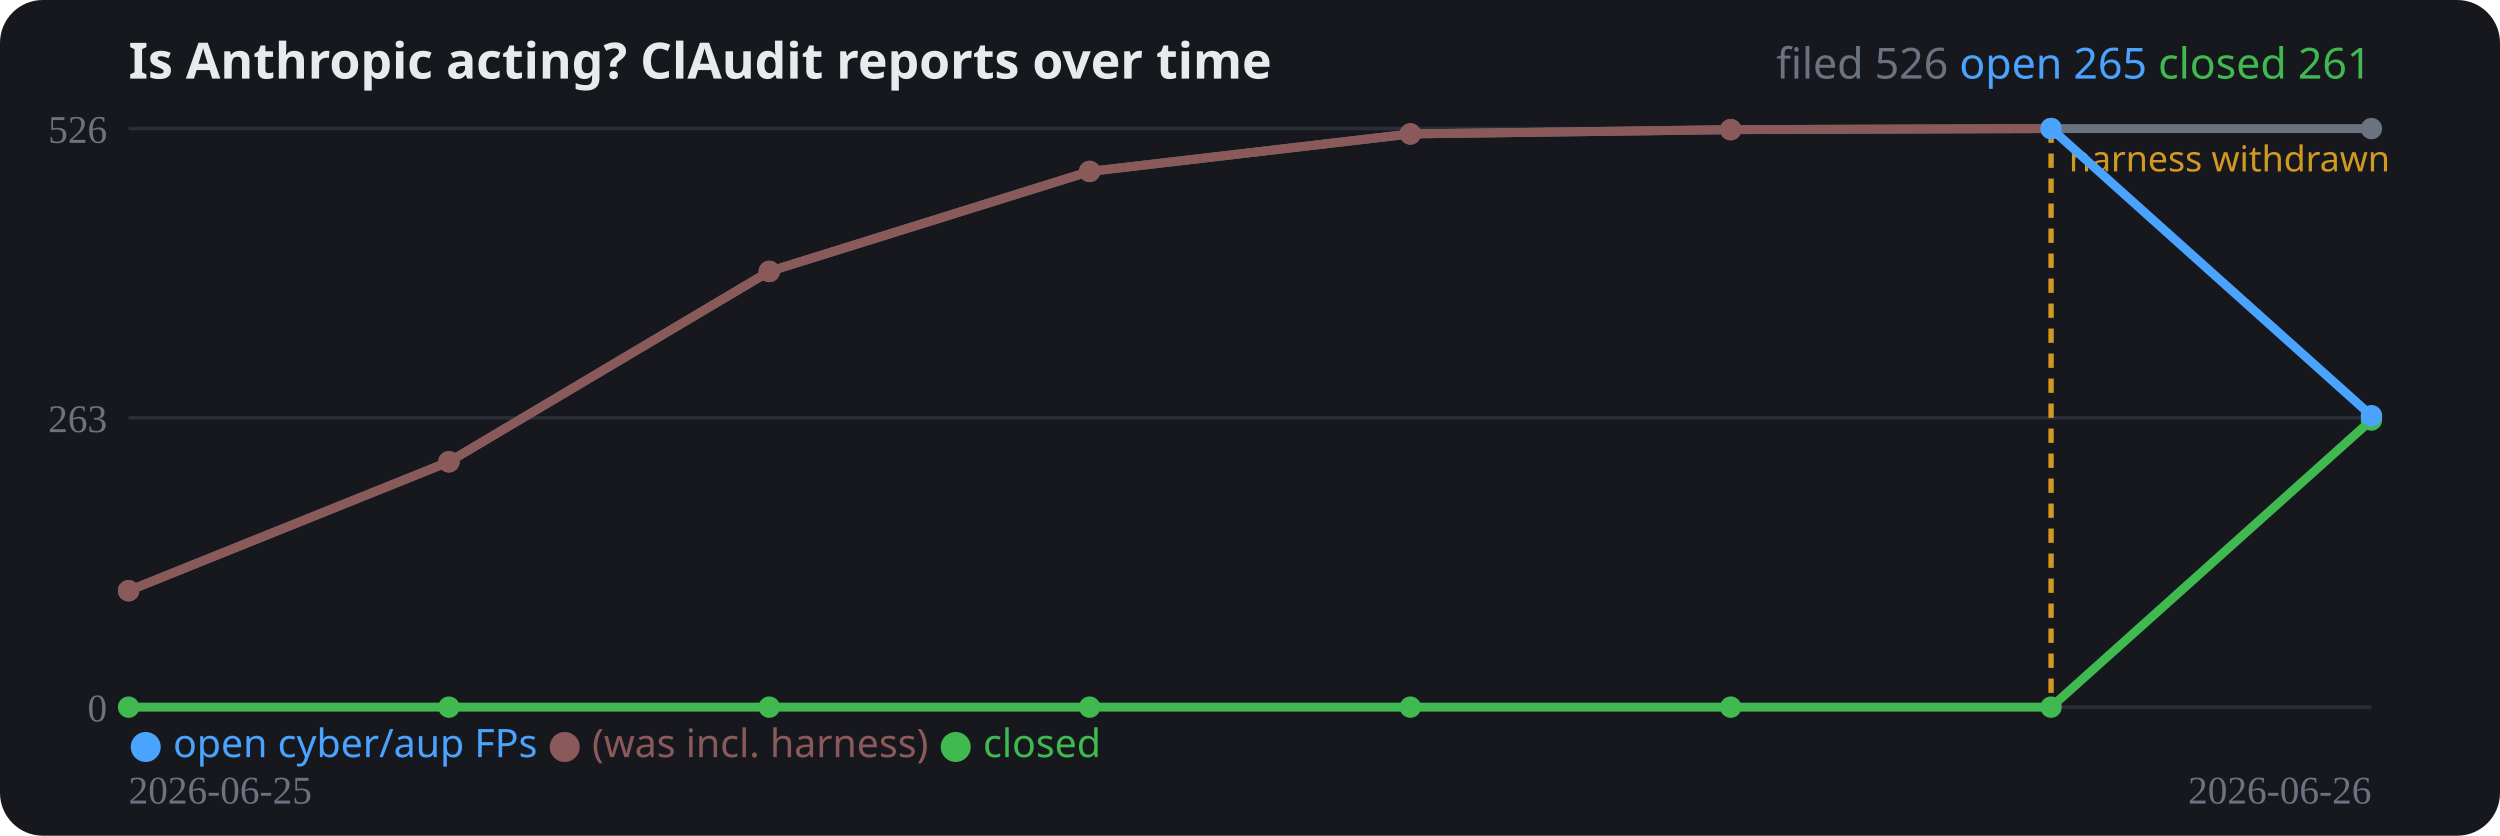
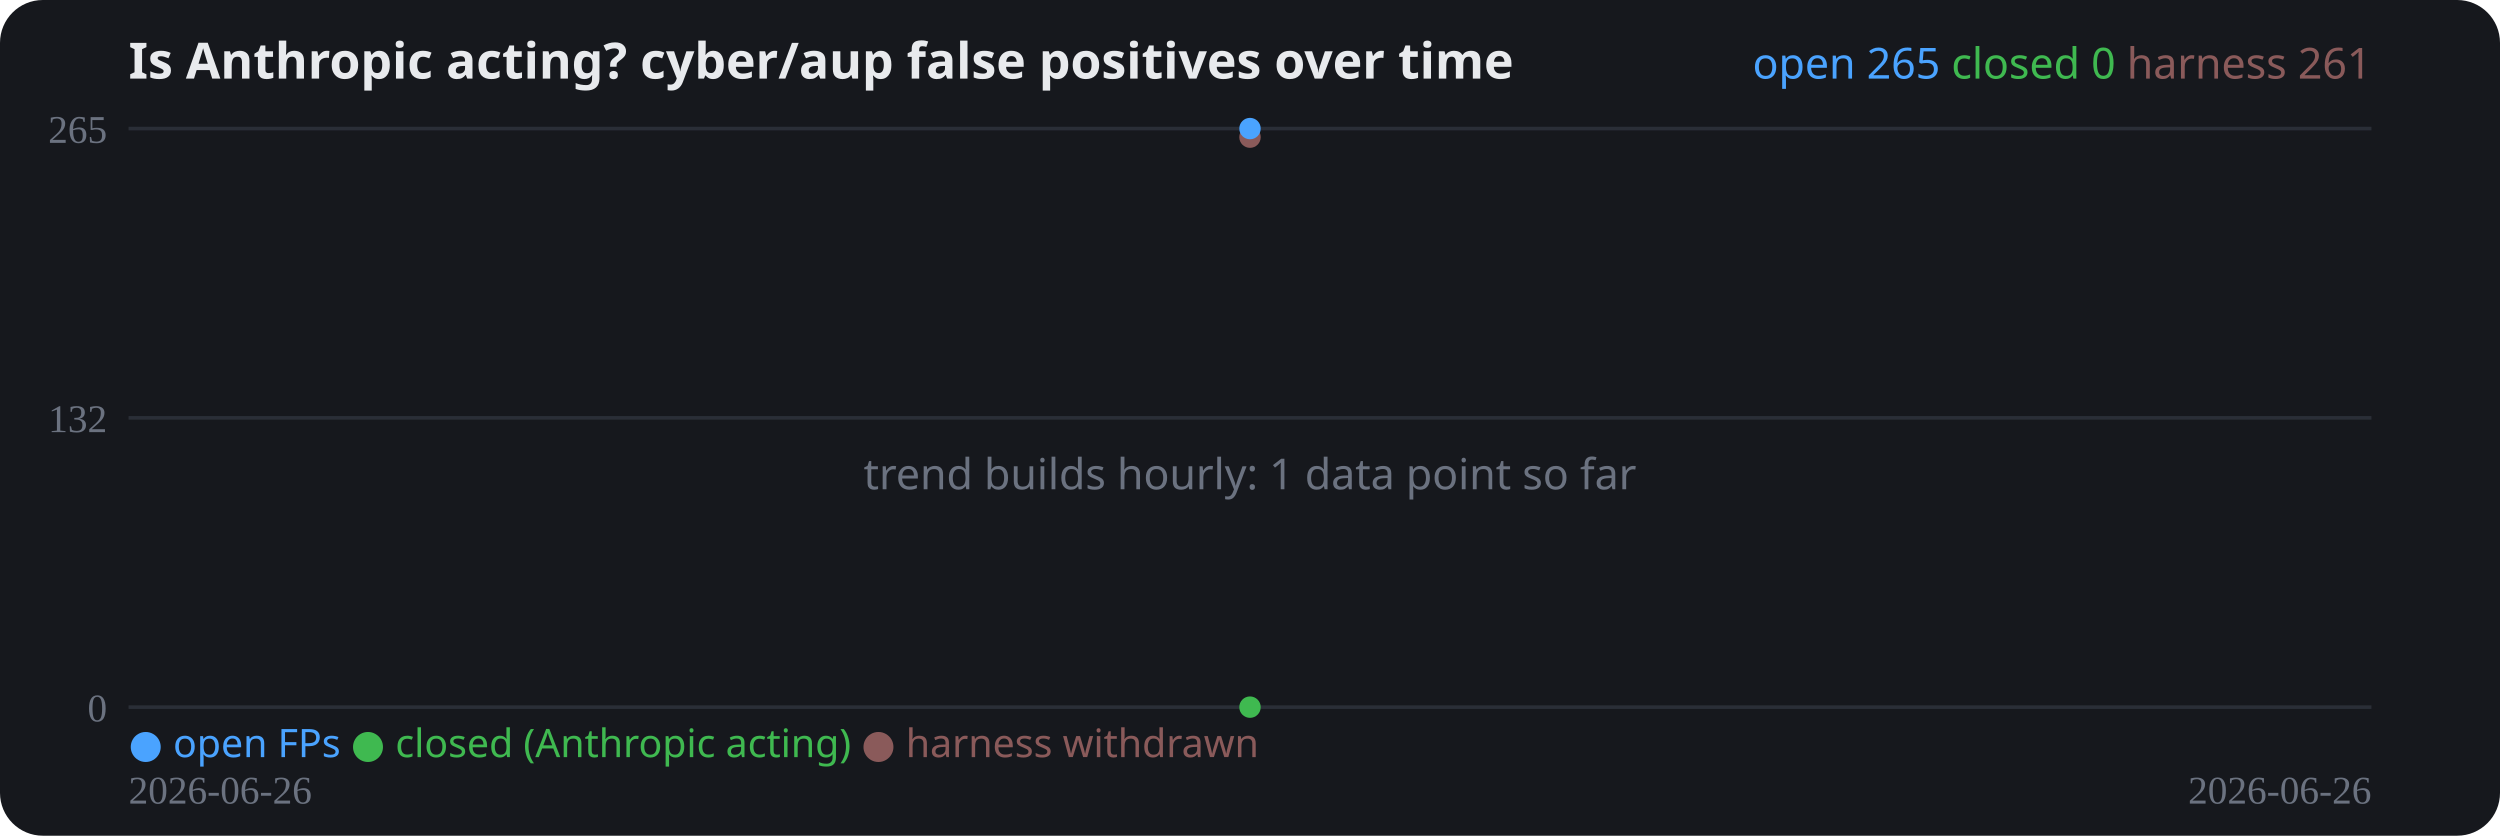
<svg xmlns="http://www.w3.org/2000/svg" width="700" height="234" viewBox="0 0 700 234" role="img">
  <rect width="700" height="234" rx="12" fill="#16181d" />
-   <text x="36" y="22" fill="#e8eaed" font-family="system-ui,sans-serif" font-size="14" font-weight="700">Is Anthropic acting? ClAudit reports over time</text>
+   <text x="36" y="22" fill="#e8eaed" font-family="system-ui,sans-serif" font-size="14" font-weight="700">Is Anthropic acting? cyber/aup false positives over time</text>
  <line x1="36" y1="198.0" x2="664" y2="198.0" stroke="#2a2e37" stroke-width="1" />
  <text x="30" y="202.0" fill="#6b7280" font-size="11" text-anchor="end">0</text>
  <line x1="36" y1="117.0" x2="664" y2="117.0" stroke="#2a2e37" stroke-width="1" />
-   <text x="30" y="121.0" fill="#6b7280" font-size="11" text-anchor="end">263</text>
+   <text x="30" y="121.0" fill="#6b7280" font-size="11" text-anchor="end">132</text>
  <line x1="36" y1="36.0" x2="664" y2="36.0" stroke="#2a2e37" stroke-width="1" />
-   <text x="30" y="40.0" fill="#6b7280" font-size="11" text-anchor="end">526</text>
-   <line x1="574.3" y1="36" x2="574.3" y2="198" stroke="#d29922" stroke-width="1.5" stroke-dasharray="4 3" />
-   <text x="579.3" y="48" fill="#d29922" font-family="system-ui,sans-serif" font-size="10">harness withdrawn</text>
-   <polyline fill="none" stroke="#6b7280" stroke-width="2.5" stroke-linejoin="round" points="36.0,165.4 125.7,129.3 215.4,76.0 305.1,48.0 394.9,37.5 484.6,36.3 574.3,36.0 664.0,36.0" />
-   <circle cx="36.0" cy="165.4" r="3" fill="#6b7280" />
-   <circle cx="125.7" cy="129.3" r="3" fill="#6b7280" />
-   <circle cx="215.4" cy="76.0" r="3" fill="#6b7280" />
-   <circle cx="305.1" cy="48.0" r="3" fill="#6b7280" />
-   <circle cx="394.9" cy="37.5" r="3" fill="#6b7280" />
-   <circle cx="484.6" cy="36.3" r="3" fill="#6b7280" />
-   <circle cx="574.3" cy="36.0" r="3" fill="#6b7280" />
-   <circle cx="664.0" cy="36.0" r="3" fill="#6b7280" />
-   <polyline fill="none" stroke="#3fb950" stroke-width="2.5" stroke-linejoin="round" points="36.0,198.0 125.7,198.0 215.4,198.0 305.1,198.0 394.9,198.0 484.6,198.0 574.3,198.0 664.0,117.6" />
-   <circle cx="36.0" cy="198.0" r="3" fill="#3fb950" />
-   <circle cx="125.7" cy="198.0" r="3" fill="#3fb950" />
-   <circle cx="215.4" cy="198.0" r="3" fill="#3fb950" />
-   <circle cx="305.1" cy="198.0" r="3" fill="#3fb950" />
-   <circle cx="394.9" cy="198.0" r="3" fill="#3fb950" />
-   <circle cx="484.6" cy="198.0" r="3" fill="#3fb950" />
-   <circle cx="574.3" cy="198.0" r="3" fill="#3fb950" />
-   <circle cx="664.0" cy="117.6" r="3" fill="#3fb950" />
-   <polyline fill="none" stroke="#8a5a5a" stroke-width="2.5" stroke-linejoin="round" points="36.0,165.4 125.7,129.3 215.4,76.0 305.1,48.0 394.9,37.5 484.6,36.3 574.3,36.0" />
-   <circle cx="36.0" cy="165.4" r="3" fill="#8a5a5a" />
-   <circle cx="125.7" cy="129.3" r="3" fill="#8a5a5a" />
-   <circle cx="215.4" cy="76.0" r="3" fill="#8a5a5a" />
-   <circle cx="305.1" cy="48.0" r="3" fill="#8a5a5a" />
-   <circle cx="394.9" cy="37.5" r="3" fill="#8a5a5a" />
-   <circle cx="484.6" cy="36.3" r="3" fill="#8a5a5a" />
-   <circle cx="574.3" cy="36.0" r="3" fill="#8a5a5a" />
-   <polyline fill="none" stroke="#4aa3ff" stroke-width="2.5" stroke-linejoin="round" points="574.3,36.0 664.0,116.4" />
-   <circle cx="574.3" cy="36.0" r="3" fill="#4aa3ff" />
-   <circle cx="664.0" cy="116.4" r="3" fill="#4aa3ff" />
-   <text x="36" y="225" fill="#6b7280" font-size="11">2026-06-25</text>
+   <text x="30" y="40.0" fill="#6b7280" font-size="11" text-anchor="end">265</text>
+   <text x="350" y="137" text-anchor="middle" fill="#6b7280" font-family="system-ui,sans-serif" font-size="12">trend builds hourly: 1 data point so far</text>
+   <circle cx="350.0" cy="38.4" r="3" fill="#8a5a5a" />
+   <circle cx="350.0" cy="198.0" r="3" fill="#3fb950" />
+   <circle cx="350.0" cy="36.0" r="3" fill="#4aa3ff" />
+   <text x="36" y="225" fill="#6b7280" font-size="11">2026-06-26</text>
  <text x="664" y="225" fill="#6b7280" font-size="11" text-anchor="end">2026-06-26</text>
  <text x="36" y="212" font-family="system-ui,sans-serif" font-size="11">
-     <tspan fill="#4aa3ff">● open cyber/aup FPs</tspan>
-     <tspan fill="#8a5a5a">● (was incl. harness)</tspan>
-     <tspan fill="#3fb950">● closed</tspan>
+     <tspan fill="#4aa3ff">● open FPs</tspan>
+     <tspan fill="#3fb950">● closed (Anthropic acting)</tspan>
+     <tspan fill="#8a5a5a">● harness withdrawn</tspan>
  </text>
  <text x="664" y="22" text-anchor="end" font-family="system-ui,sans-serif" font-size="12">
-     <tspan fill="#6b7280">filed 526</tspan>
    <tspan fill="#4aa3ff">open 265</tspan>
-     <tspan fill="#3fb950">closed 261</tspan>
+     <tspan fill="#3fb950">closed 0</tspan>
+     <tspan fill="#8a5a5a">harness 261</tspan>
  </text>
</svg>
